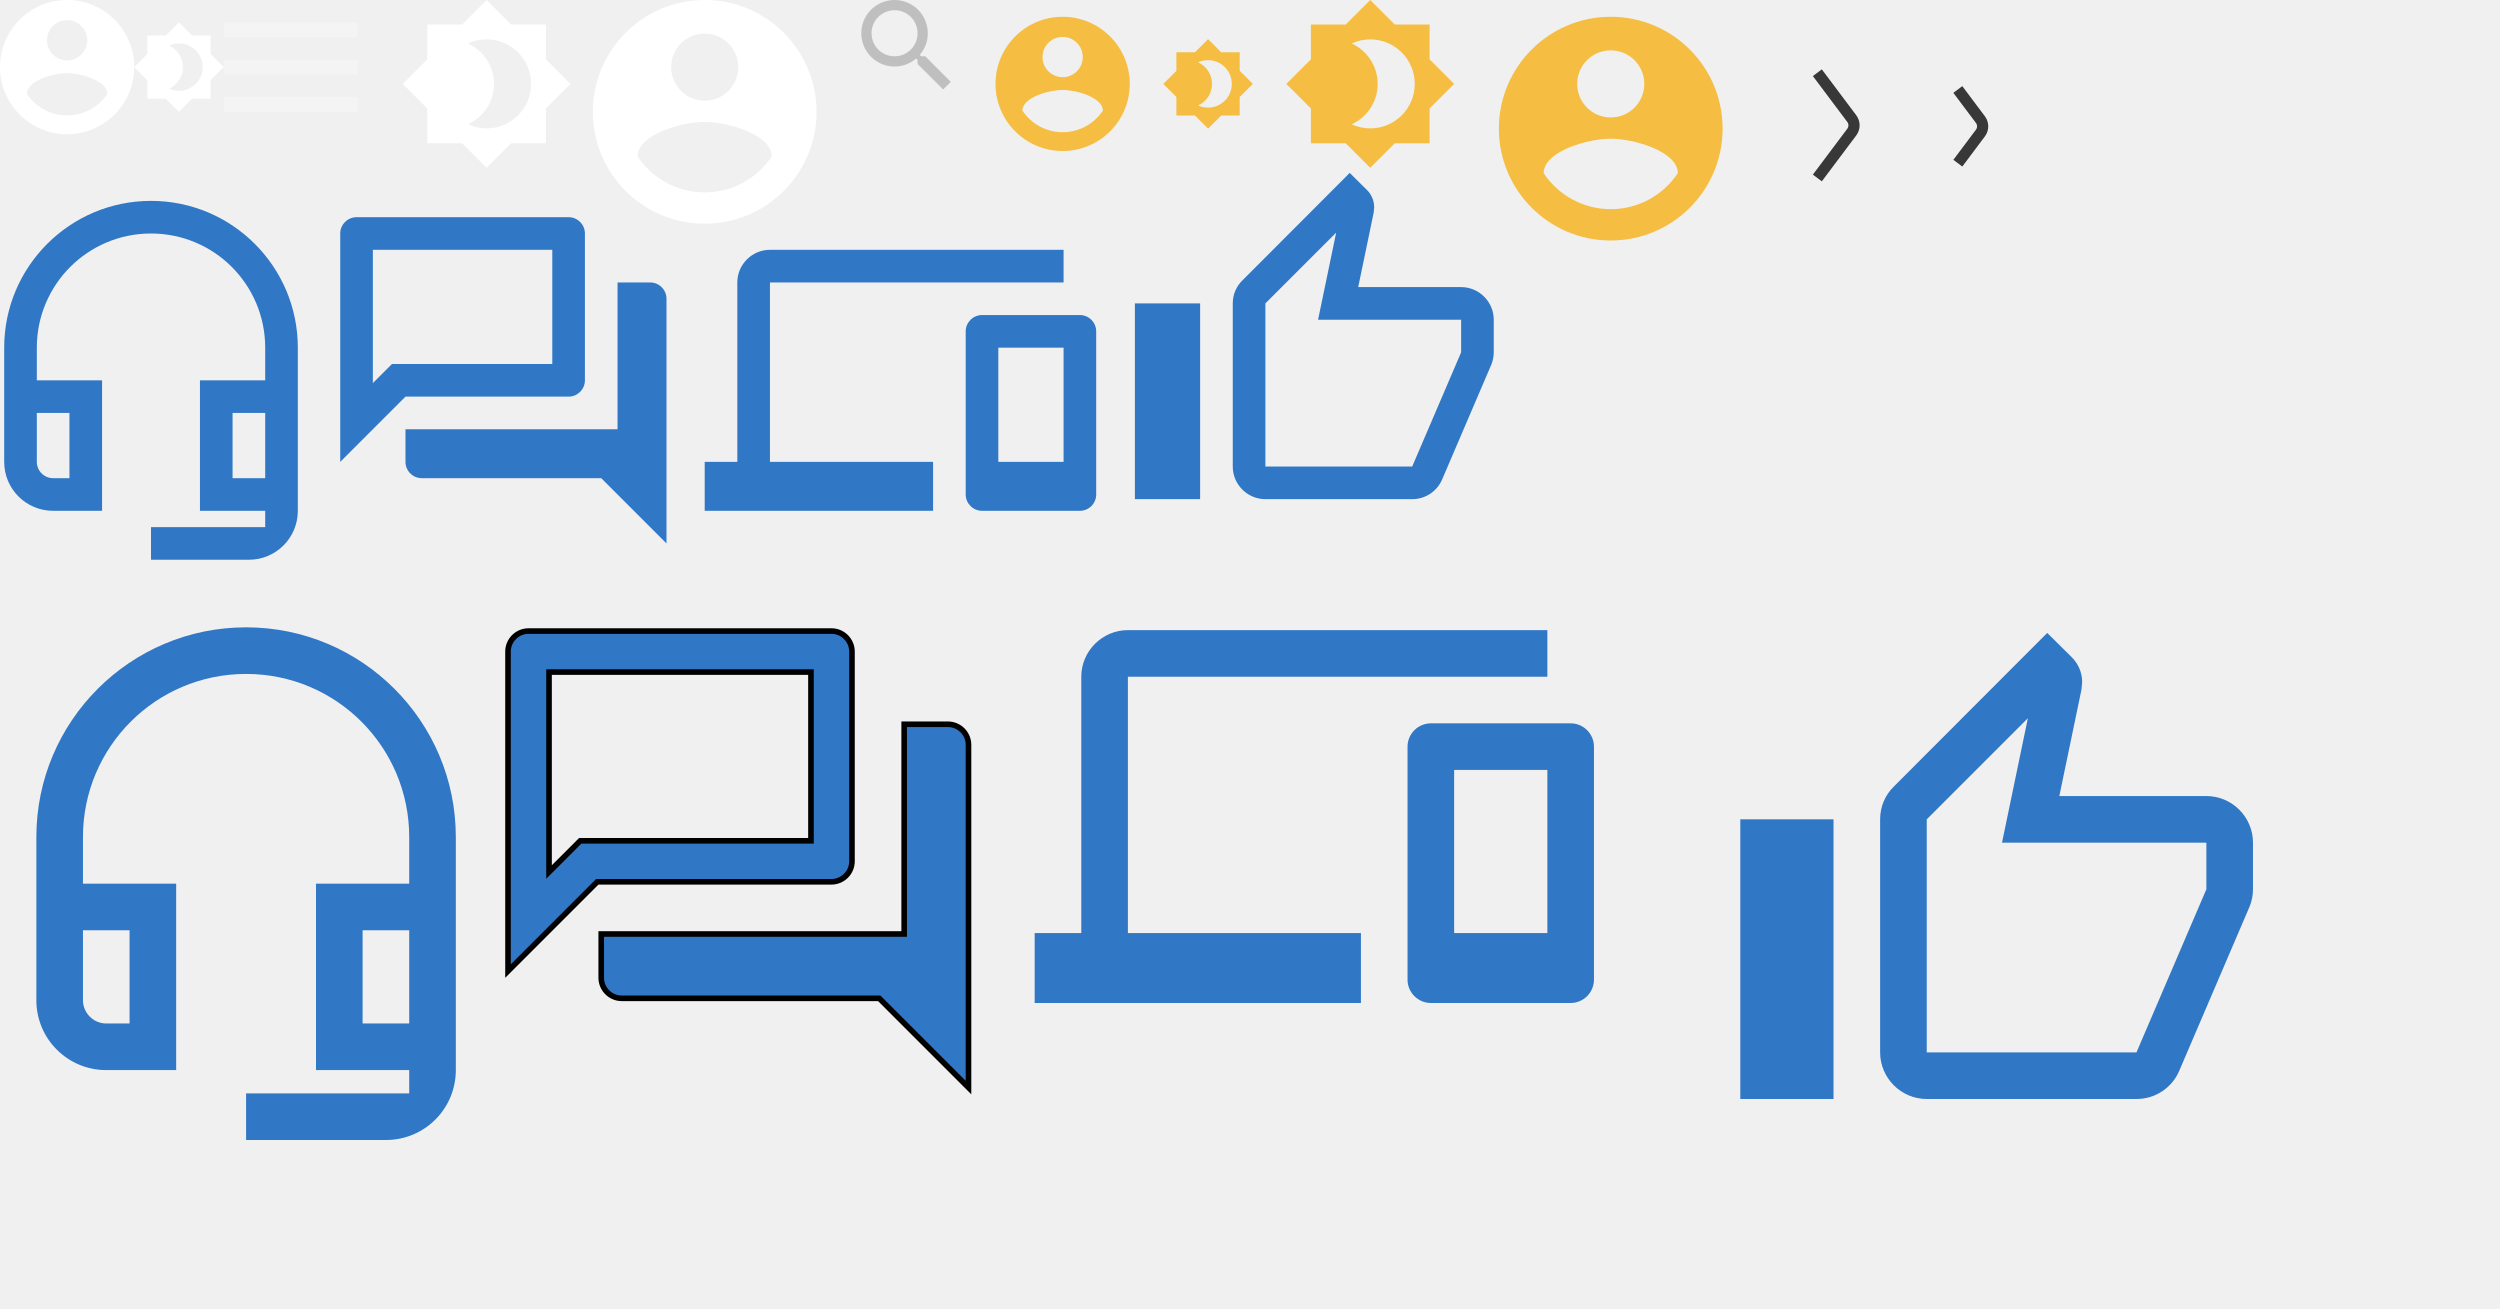
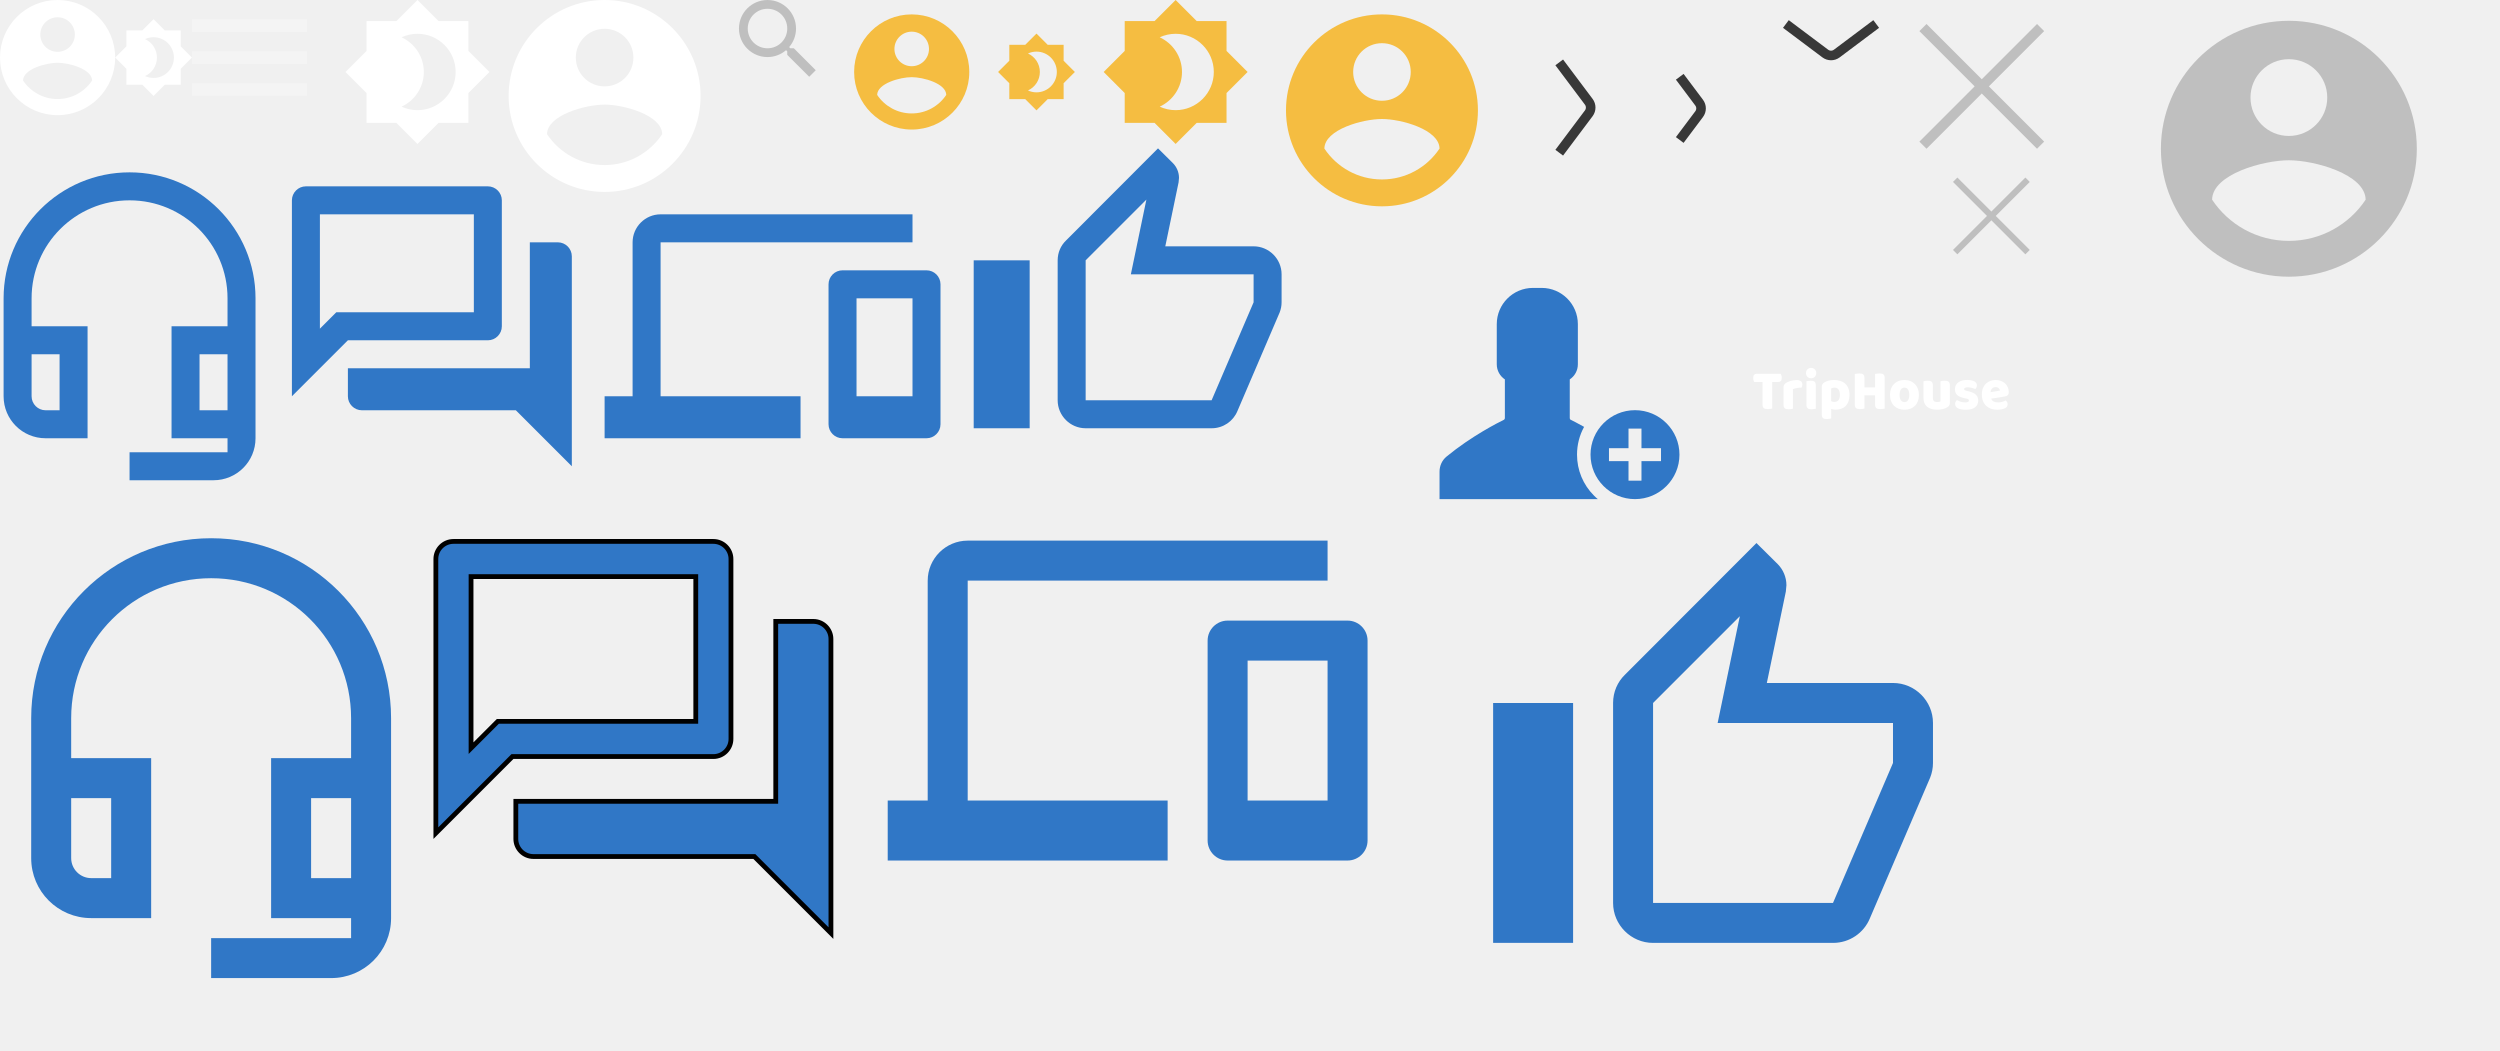
- <svg xmlns="http://www.w3.org/2000/svg" width="447" height="234" viewBox="0 0 447 234" fill="none">
+ <svg xmlns="http://www.w3.org/2000/svg" width="521" height="219" viewBox="0 0 521 219" fill="none">
  <path d="M12 0C5.376 0 0 5.376 0 12C0 18.624 5.376 24 12 24C18.624 24 24 18.624 24 12C24 5.376 18.624 0 12 0ZM12 3.6C13.992 3.6 15.6 5.208 15.6 7.2C15.6 9.192 13.992 10.8 12 10.8C10.008 10.8 8.4 9.192 8.4 7.2C8.4 5.208 10.008 3.6 12 3.6ZM12 20.64C9 20.64 6.348 19.104 4.8 16.776C4.836 14.388 9.6 13.08 12 13.08C14.388 13.08 19.164 14.388 19.2 16.776C17.652 19.104 15 20.64 12 20.64Z" fill="white" />
  <path opacity="0.24" d="M40 20H64V17.333H40V20ZM40 13.333H64V10.667H40V13.333ZM40 4V6.667H64V4H40Z" fill="white" />
  <path d="M47.417 73.833V85.5H41.583V73.833H47.417ZM12.417 73.833V85.5H9.5C7.896 85.5 6.583 84.188 6.583 82.583V73.833H12.417ZM27 35.917C12.504 35.917 0.75 47.671 0.75 62.167V82.583C0.75 87.425 4.658 91.333 9.5 91.333H18.25V68H6.583V62.167C6.583 50.879 15.713 41.75 27 41.75C38.288 41.75 47.417 50.879 47.417 62.167V68H35.75V91.333H47.417V94.25H27V100.083H44.5C49.342 100.083 53.25 96.175 53.25 91.333V62.167C53.25 47.671 41.496 35.917 27 35.917Z" fill="#3077C6" />
  <path d="M98.75 44.667V65.083H70.079L66.667 68.496V44.667H98.75ZM101.667 38.833H63.75C62.146 38.833 60.833 40.146 60.833 41.75V82.583L72.5 70.917H101.667C103.271 70.917 104.583 69.604 104.583 68V41.75C104.583 40.146 103.271 38.833 101.667 38.833ZM116.25 50.5H110.417V76.75H72.5V82.583C72.5 84.187 73.812 85.5 75.417 85.5H107.5L119.167 97.167V53.417C119.167 51.812 117.854 50.5 116.25 50.5Z" fill="#3077C6" />
  <path d="M137.667 50.5H190.167V44.667H137.667C134.458 44.667 131.833 47.292 131.833 50.5V82.583H126V91.333H166.833V82.583H137.667V50.5ZM193.083 56.333H175.583C173.979 56.333 172.667 57.646 172.667 59.25V88.417C172.667 90.021 173.979 91.333 175.583 91.333H193.083C194.688 91.333 196 90.021 196 88.417V59.25C196 57.646 194.688 56.333 193.083 56.333ZM190.167 82.583H178.5V62.167H190.167V82.583Z" fill="#3077C6" />
  <path d="M261.25 51.333H242.846L245.617 38.004L245.704 37.071C245.704 35.875 245.208 34.767 244.421 33.979L241.329 30.917L222.138 50.138C221.058 51.188 220.417 52.646 220.417 54.25V83.417C220.417 86.625 223.042 89.25 226.25 89.25H252.5C254.921 89.25 256.992 87.792 257.867 85.692L266.675 65.129C266.938 64.458 267.083 63.758 267.083 63V57.167C267.083 53.958 264.458 51.333 261.25 51.333ZM261.25 63L252.5 83.417H226.25V54.25L238.908 41.592L235.671 57.167H261.25V63ZM202.917 54.25H214.583V89.25H202.917V54.25Z" fill="#3077C6" />
  <path d="M97.61 10.61V4.39H91.39L87 0L82.61 4.39H76.39V10.61L72 15L76.39 19.39V25.61H82.61L87 30L91.39 25.61H97.61V19.39L102 15L97.61 10.61ZM87 22.958C85.82 22.958 84.692 22.692 83.684 22.228C86.416 20.968 88.326 18.21 88.326 15C88.326 11.79 86.416 9.032 83.684 7.772C84.692 7.308 85.82 7.042 87 7.042C91.39 7.042 94.958 10.61 94.958 15C94.958 19.39 91.39 22.958 87 22.958Z" fill="white" />
  <path d="M37.659 9.659V6.341H34.341L32 4L29.659 6.341H26.341V9.659L24 12L26.341 14.341V17.659H29.659L32 20L34.341 17.659H37.659V14.341L40 12L37.659 9.659ZM32 16.244C31.37 16.244 30.769 16.103 30.232 15.855C31.689 15.183 32.707 13.712 32.707 12C32.707 10.288 31.689 8.817 30.232 8.145C30.769 7.897 31.37 7.756 32 7.756C34.341 7.756 36.244 9.659 36.244 12C36.244 14.341 34.341 16.244 32 16.244Z" fill="white" />
  <path d="M126 0C114.96 0 106 8.96 106 20C106 31.04 114.96 40 126 40C137.04 40 146 31.04 146 20C146 8.96 137.04 0 126 0ZM126 6C129.32 6 132 8.68 132 12C132 15.32 129.32 18 126 18C122.68 18 120 15.32 120 12C120 8.68 122.68 6 126 6ZM126 34.4C121 34.4 116.58 31.84 114 27.96C114.06 23.98 122 21.8 126 21.8C129.98 21.8 137.94 23.98 138 27.96C135.42 31.84 131 34.4 126 34.4Z" fill="white" />
  <path d="M73.167 166.333V183H64.833V166.333H73.167ZM23.167 166.333V183H19C16.708 183 14.833 181.125 14.833 178.833V166.333H23.167ZM44 112.167C23.292 112.167 6.5 128.958 6.5 149.667V178.833C6.5 185.75 12.083 191.333 19 191.333H31.5V158H14.833V149.667C14.833 133.542 27.875 120.5 44 120.5C60.125 120.5 73.167 133.542 73.167 149.667V158H56.5V191.333H73.167V195.5H44V203.833H69C75.917 203.833 81.5 198.25 81.5 191.333V149.667C81.5 128.958 64.708 112.167 44 112.167Z" fill="#3077C6" />
  <path d="M145 120.667V120.167H144.5H98.667H98.167V120.667V154.708V155.916L99.02 155.062L103.749 150.333H144.5H145V149.833V120.667ZM107 157.667H106.793L106.646 157.813L90.833 173.626V116.5C90.833 114.485 92.484 112.833 94.5 112.833H148.667C150.682 112.833 152.333 114.485 152.333 116.5V154C152.333 156.016 150.682 157.667 148.667 157.667H107ZM161.167 167H161.667V166.5V129.5H169.5C171.516 129.5 173.167 131.151 173.167 133.167V194.46L157.354 178.646L157.207 178.5H157H111.167C109.151 178.5 107.5 176.849 107.5 174.833V167H161.167Z" fill="#3077C6" stroke="black" />
  <path d="M201.667 121H276.667V112.667H201.667C197.083 112.667 193.333 116.417 193.333 121V166.833H185V179.333H243.333V166.833H201.667V121ZM280.833 129.333H255.833C253.542 129.333 251.667 131.208 251.667 133.5V175.167C251.667 177.458 253.542 179.333 255.833 179.333H280.833C283.125 179.333 285 177.458 285 175.167V133.5C285 131.208 283.125 129.333 280.833 129.333ZM276.667 166.833H260V137.667H276.667V166.833Z" fill="#3077C6" />
  <path d="M394.5 142.333H368.208L372.167 123.292L372.292 121.958C372.292 120.25 371.583 118.667 370.458 117.542L366.042 113.167L338.625 140.625C337.083 142.125 336.167 144.208 336.167 146.5V188.167C336.167 192.75 339.917 196.5 344.5 196.5H382C385.458 196.5 388.417 194.417 389.667 191.417L402.25 162.042C402.625 161.083 402.833 160.083 402.833 159V150.667C402.833 146.083 399.083 142.333 394.5 142.333ZM394.5 159L382 188.167H344.5V146.5L362.583 128.417L357.958 150.667H394.5V159ZM311.167 146.5H327.833V196.5H311.167V146.5Z" fill="#3077C6" />
  <path d="M165.435 10.063H164.712L164.456 9.816C165.353 8.773 165.892 7.419 165.892 5.946C165.892 2.662 163.23 0 159.946 0C156.662 0 154 2.662 154 5.946C154 9.23 156.662 11.893 159.946 11.893C161.419 11.893 162.773 11.353 163.816 10.456L164.063 10.712V11.435L168.637 16L170 14.637L165.435 10.063ZM159.946 10.063C157.668 10.063 155.83 8.224 155.83 5.946C155.83 3.668 157.668 1.83 159.946 1.83C162.224 1.83 164.063 3.668 164.063 5.946C164.063 8.224 162.224 10.063 159.946 10.063Z" fill="#BFBFBF" />
  <path d="M190 3C183.376 3 178 8.376 178 15C178 21.624 183.376 27 190 27C196.624 27 202 21.624 202 15C202 8.376 196.624 3 190 3ZM190 6.6C191.992 6.6 193.6 8.208 193.6 10.2C193.6 12.192 191.992 13.8 190 13.8C188.008 13.8 186.4 12.192 186.4 10.2C186.4 8.208 188.008 6.6 190 6.6ZM190 23.64C187 23.64 184.348 22.104 182.8 19.776C182.836 17.388 187.6 16.08 190 16.08C192.388 16.08 197.164 17.388 197.2 19.776C195.652 22.104 193 23.64 190 23.64Z" fill="#F5BD41" />
  <path d="M221.659 12.659V9.341H218.341L216 7L213.659 9.341H210.341V12.659L208 15L210.341 17.341V20.659H213.659L216 23L218.341 20.659H221.659V17.341L224 15L221.659 12.659ZM216 19.244C215.37 19.244 214.769 19.103 214.232 18.855C215.689 18.183 216.707 16.712 216.707 15C216.707 13.288 215.689 11.817 214.232 11.145C214.769 10.897 215.37 10.756 216 10.756C218.341 10.756 220.244 12.659 220.244 15C220.244 17.341 218.341 19.244 216 19.244Z" fill="#F5BD41" />
  <path d="M255.61 10.61V4.39H249.39L245 0L240.61 4.39H234.39V10.61L230 15L234.39 19.39V25.61H240.61L245 30L249.39 25.61H255.61V19.39L260 15L255.61 10.61ZM245 22.958C243.82 22.958 242.692 22.692 241.684 22.228C244.416 20.968 246.326 18.21 246.326 15C246.326 11.79 244.416 9.032 241.684 7.772C242.692 7.308 243.82 7.042 245 7.042C249.39 7.042 252.958 10.61 252.958 15C252.958 19.39 249.39 22.958 245 22.958Z" fill="#F5BD41" />
  <path d="M288 3C276.96 3 268 11.96 268 23C268 34.04 276.96 43 288 43C299.04 43 308 34.04 308 23C308 11.96 299.04 3 288 3ZM288 9C291.32 9 294 11.68 294 15C294 18.32 291.32 21 288 21C284.68 21 282 18.32 282 15C282 11.68 284.68 9 288 9ZM288 37.4C283 37.4 278.58 34.84 276 30.96C276.06 26.98 284 24.8 288 24.8C291.98 24.8 299.94 26.98 300 30.96C297.42 34.84 293 37.4 288 37.4Z" fill="#F5BD41" />
  <path d="M324.941 31.823L331.1 23.612C331.633 22.901 331.633 21.923 331.1 21.212L324.941 13" stroke="#383838" stroke-width="2" />
  <path d="M350.059 29.177L354.1 23.788C354.633 23.077 354.633 22.099 354.1 21.388L350.059 16" stroke="#383838" stroke-width="2" />
+   <path d="M372.176 5L380.388 11.159C381.099 11.692 382.077 11.692 382.788 11.159L391 5" stroke="#383838" stroke-width="2" />
+   <path d="M426 6.486L424.514 5L413 16.514L401.486 5L400 6.486L411.514 18L400 29.514L401.486 31L413 19.486L424.514 31L426 29.514L414.486 18L426 6.486Z" fill="#BFBFBF" />
+   <path d="M328.652 94.748C328.652 92.692 329.163 90.718 330.125 88.959C328.764 88.192 327.762 87.69 327.343 87.486C327.21 87.424 327.138 87.291 327.138 87.148V79.067C328.151 78.392 328.826 77.236 328.826 75.927V67.549C328.826 63.386 325.45 60 321.277 60H320.376H319.476C315.313 60 311.927 63.376 311.927 67.549V75.927C311.927 77.236 312.602 78.392 313.615 79.067V87.148C313.615 87.291 313.533 87.424 313.41 87.486C312.255 88.048 306.659 90.871 301.473 95.137C300.532 95.904 300 97.06 300 98.277V104.016H320.366H332.979C332.702 103.791 332.447 103.545 332.191 103.29C329.91 101.009 328.652 97.971 328.652 94.748Z" fill="#3077C6" />
+   <path d="M340.732 85.481C335.618 85.481 331.465 89.634 331.465 94.748C331.465 99.863 335.618 104.016 340.732 104.016C345.847 104.016 350 99.863 350 94.748C350 89.634 345.857 85.481 340.732 85.481ZM346.154 96.099H342.083V100.17H339.382V96.099H335.311V93.398H339.382V89.327H342.083V93.398H346.154V96.099Z" fill="#3077C6" />
+   <path d="M423 37.914L422.086 37L415 44.086L407.914 37L407 37.914L414.086 45L407 52.086L407.914 53L415 45.914L422.086 53L423 52.086L415.914 45L423 37.914Z" fill="#BFBFBF" />
+   <path d="M365.586 79.609C365.532 79.522 365.482 79.402 365.436 79.25C365.39 79.098 365.367 78.938 365.367 78.771C365.367 78.459 365.432 78.235 365.563 78.1C365.701 77.964 365.877 77.896 366.092 77.896H371.106C371.159 77.984 371.209 78.103 371.255 78.255C371.301 78.407 371.324 78.567 371.324 78.735C371.324 79.046 371.255 79.27 371.117 79.406C370.987 79.541 370.814 79.609 370.6 79.609H369.323V85.146C369.239 85.17 369.105 85.194 368.921 85.218C368.744 85.242 368.568 85.254 368.392 85.254C368.215 85.254 368.058 85.237 367.92 85.206C367.79 85.182 367.679 85.134 367.587 85.062C367.495 84.99 367.426 84.89 367.38 84.762C367.334 84.634 367.311 84.467 367.311 84.259V79.609H365.586Z" fill="white" />
+   <path d="M373.643 85.182C373.566 85.206 373.443 85.23 373.275 85.254C373.114 85.278 372.945 85.289 372.769 85.289C372.6 85.289 372.447 85.278 372.309 85.254C372.179 85.23 372.067 85.182 371.975 85.11C371.883 85.038 371.811 84.942 371.757 84.822C371.711 84.694 371.688 84.531 371.688 84.331V80.736C371.688 80.552 371.719 80.396 371.78 80.269C371.849 80.133 371.945 80.013 372.067 79.909C372.19 79.805 372.34 79.713 372.516 79.633C372.7 79.546 372.895 79.47 373.102 79.406C373.309 79.342 373.524 79.294 373.746 79.262C373.969 79.222 374.191 79.202 374.413 79.202C374.781 79.202 375.073 79.278 375.287 79.43C375.502 79.573 375.609 79.813 375.609 80.149C375.609 80.26 375.594 80.372 375.563 80.484C375.533 80.588 375.494 80.684 375.448 80.772C375.287 80.772 375.122 80.78 374.954 80.796C374.785 80.812 374.62 80.836 374.459 80.868C374.298 80.9 374.145 80.936 373.999 80.975C373.861 81.007 373.742 81.047 373.643 81.095V85.182Z" fill="white" />
+   <path d="M376.37 77.752C376.37 77.448 376.466 77.193 376.657 76.985C376.857 76.777 377.117 76.674 377.439 76.674C377.761 76.674 378.018 76.777 378.21 76.985C378.409 77.193 378.509 77.448 378.509 77.752C378.509 78.056 378.409 78.311 378.21 78.519C378.018 78.727 377.761 78.831 377.439 78.831C377.117 78.831 376.857 78.727 376.657 78.519C376.466 78.311 376.37 78.056 376.37 77.752ZM378.417 85.182C378.332 85.198 378.206 85.218 378.037 85.242C377.876 85.273 377.711 85.289 377.543 85.289C377.374 85.289 377.221 85.278 377.083 85.254C376.952 85.23 376.841 85.182 376.749 85.11C376.657 85.038 376.584 84.942 376.531 84.822C376.485 84.694 376.462 84.531 376.462 84.331V79.454C376.546 79.438 376.669 79.418 376.83 79.394C376.998 79.362 377.167 79.346 377.336 79.346C377.504 79.346 377.654 79.358 377.784 79.382C377.922 79.406 378.037 79.454 378.129 79.525C378.221 79.597 378.29 79.697 378.336 79.825C378.39 79.945 378.417 80.105 378.417 80.304V85.182Z" fill="white" />
+   <path d="M382.226 79.19C382.686 79.19 383.111 79.254 383.502 79.382C383.901 79.502 384.242 79.689 384.526 79.945C384.809 80.201 385.032 80.524 385.193 80.916C385.354 81.299 385.434 81.758 385.434 82.294C385.434 82.805 385.365 83.252 385.227 83.636C385.089 84.019 384.894 84.343 384.641 84.606C384.388 84.862 384.081 85.054 383.721 85.182C383.368 85.309 382.973 85.373 382.536 85.373C382.207 85.373 381.9 85.321 381.616 85.218V87.207C381.54 87.231 381.417 87.255 381.248 87.279C381.08 87.311 380.907 87.327 380.731 87.327C380.562 87.327 380.409 87.315 380.271 87.291C380.141 87.267 380.029 87.219 379.937 87.147C379.845 87.075 379.776 86.975 379.73 86.847C379.684 86.727 379.661 86.568 379.661 86.368V80.616C379.661 80.4 379.704 80.225 379.788 80.089C379.88 79.953 380.003 79.829 380.156 79.717C380.394 79.558 380.689 79.43 381.041 79.334C381.394 79.238 381.789 79.19 382.226 79.19ZM382.249 83.768C383.038 83.768 383.433 83.276 383.433 82.294C383.433 81.782 383.334 81.403 383.134 81.155C382.943 80.908 382.663 80.784 382.295 80.784C382.149 80.784 382.019 80.804 381.904 80.844C381.789 80.876 381.689 80.916 381.605 80.963V83.6C381.697 83.648 381.796 83.688 381.904 83.72C382.011 83.752 382.126 83.768 382.249 83.768Z" fill="white" />
+   <path d="M392.771 85.146C392.686 85.17 392.552 85.194 392.368 85.218C392.192 85.242 392.015 85.254 391.839 85.254C391.663 85.254 391.506 85.237 391.368 85.206C391.237 85.182 391.126 85.134 391.034 85.062C390.942 84.99 390.873 84.89 390.827 84.762C390.781 84.634 390.758 84.467 390.758 84.259V82.389H388.55V85.146C388.466 85.17 388.332 85.194 388.148 85.218C387.971 85.242 387.795 85.254 387.619 85.254C387.442 85.254 387.285 85.237 387.147 85.206C387.017 85.182 386.906 85.134 386.814 85.062C386.722 84.99 386.653 84.89 386.607 84.762C386.561 84.634 386.538 84.467 386.538 84.259V77.932C386.622 77.916 386.756 77.896 386.94 77.872C387.124 77.84 387.301 77.824 387.469 77.824C387.646 77.824 387.799 77.84 387.929 77.872C388.067 77.896 388.182 77.944 388.274 78.016C388.366 78.088 388.435 78.187 388.481 78.315C388.527 78.443 388.55 78.611 388.55 78.819V80.736H390.758V77.932C390.842 77.916 390.977 77.896 391.161 77.872C391.345 77.84 391.521 77.824 391.69 77.824C391.866 77.824 392.019 77.84 392.15 77.872C392.288 77.896 392.403 77.944 392.495 78.016C392.587 78.088 392.656 78.187 392.702 78.315C392.748 78.443 392.771 78.611 392.771 78.819V85.146Z" fill="white" />
+   <path d="M399.899 82.282C399.899 82.777 399.826 83.22 399.681 83.612C399.535 83.995 399.328 84.319 399.06 84.582C398.799 84.846 398.485 85.046 398.117 85.182C397.749 85.317 397.338 85.385 396.886 85.385C396.434 85.385 396.024 85.313 395.656 85.17C395.288 85.026 394.969 84.822 394.701 84.558C394.44 84.287 394.237 83.959 394.092 83.576C393.946 83.192 393.873 82.761 393.873 82.282C393.873 81.81 393.946 81.383 394.092 80.999C394.237 80.616 394.44 80.293 394.701 80.029C394.969 79.757 395.288 79.549 395.656 79.406C396.024 79.262 396.434 79.19 396.886 79.19C397.338 79.19 397.749 79.266 398.117 79.418C398.485 79.561 398.799 79.769 399.06 80.041C399.328 80.304 399.535 80.628 399.681 81.011C399.826 81.395 399.899 81.818 399.899 82.282ZM395.874 82.282C395.874 82.769 395.962 83.144 396.139 83.408C396.323 83.664 396.576 83.791 396.898 83.791C397.22 83.791 397.465 83.66 397.634 83.396C397.81 83.132 397.898 82.761 397.898 82.282C397.898 81.802 397.81 81.435 397.634 81.179C397.457 80.916 397.208 80.784 396.886 80.784C396.564 80.784 396.315 80.916 396.139 81.179C395.962 81.435 395.874 81.802 395.874 82.282Z" fill="white" />
+   <path d="M400.853 79.454C400.929 79.43 401.048 79.406 401.209 79.382C401.378 79.358 401.55 79.346 401.727 79.346C401.895 79.346 402.045 79.358 402.175 79.382C402.313 79.406 402.428 79.454 402.52 79.525C402.612 79.597 402.681 79.697 402.727 79.825C402.781 79.945 402.808 80.105 402.808 80.304V82.881C402.808 83.208 402.884 83.444 403.038 83.588C403.191 83.724 403.413 83.791 403.705 83.791C403.881 83.791 404.023 83.776 404.13 83.744C404.245 83.712 404.333 83.68 404.395 83.648V79.454C404.471 79.43 404.59 79.406 404.751 79.382C404.92 79.358 405.092 79.346 405.269 79.346C405.437 79.346 405.587 79.358 405.717 79.382C405.855 79.406 405.97 79.454 406.062 79.525C406.154 79.597 406.223 79.697 406.269 79.825C406.323 79.945 406.35 80.105 406.35 80.304V83.947C406.35 84.347 406.189 84.646 405.867 84.846C405.598 85.022 405.276 85.154 404.901 85.242C404.533 85.337 404.13 85.385 403.693 85.385C403.279 85.385 402.896 85.337 402.543 85.242C402.198 85.146 401.899 84.998 401.646 84.798C401.393 84.598 401.198 84.343 401.06 84.031C400.922 83.712 400.853 83.328 400.853 82.881V79.454Z" fill="white" />
+   <path d="M412.261 83.456C412.261 84.063 412.042 84.538 411.605 84.882C411.168 85.225 410.525 85.397 409.674 85.397C409.352 85.397 409.053 85.373 408.777 85.325C408.501 85.278 408.263 85.206 408.064 85.11C407.872 85.006 407.719 84.878 407.604 84.726C407.496 84.574 407.443 84.395 407.443 84.187C407.443 83.995 407.481 83.835 407.558 83.708C407.634 83.572 407.726 83.46 407.834 83.372C408.056 83.5 408.309 83.616 408.593 83.72C408.884 83.816 409.217 83.863 409.593 83.863C409.831 83.863 410.011 83.828 410.134 83.756C410.264 83.684 410.329 83.588 410.329 83.468C410.329 83.356 410.283 83.268 410.191 83.204C410.099 83.14 409.946 83.088 409.731 83.049L409.386 82.977C408.719 82.841 408.221 82.629 407.891 82.342C407.569 82.046 407.408 81.627 407.408 81.083C407.408 80.788 407.469 80.52 407.592 80.281C407.715 80.041 407.887 79.841 408.11 79.681C408.332 79.522 408.596 79.398 408.903 79.31C409.217 79.222 409.562 79.178 409.938 79.178C410.222 79.178 410.486 79.202 410.732 79.25C410.985 79.29 411.203 79.354 411.387 79.442C411.571 79.529 411.717 79.645 411.824 79.789C411.931 79.925 411.985 80.089 411.985 80.281C411.985 80.464 411.95 80.624 411.881 80.76C411.82 80.888 411.74 80.996 411.64 81.083C411.579 81.043 411.487 81.003 411.364 80.963C411.241 80.916 411.107 80.876 410.962 80.844C410.816 80.804 410.666 80.772 410.513 80.748C410.367 80.724 410.233 80.712 410.111 80.712C409.858 80.712 409.662 80.744 409.524 80.808C409.386 80.864 409.317 80.956 409.317 81.083C409.317 81.171 409.355 81.243 409.432 81.299C409.509 81.355 409.654 81.407 409.869 81.455L410.226 81.539C410.962 81.714 411.483 81.958 411.789 82.27C412.104 82.573 412.261 82.969 412.261 83.456Z" fill="white" />
+   <path d="M416.218 85.385C415.765 85.385 415.344 85.321 414.953 85.194C414.569 85.058 414.232 84.858 413.941 84.594C413.657 84.331 413.431 83.999 413.262 83.6C413.101 83.2 413.021 82.733 413.021 82.198C413.021 81.671 413.101 81.219 413.262 80.844C413.431 80.46 413.649 80.149 413.918 79.909C414.186 79.661 414.493 79.482 414.838 79.37C415.183 79.25 415.535 79.19 415.896 79.19C416.302 79.19 416.67 79.254 417 79.382C417.337 79.51 417.624 79.685 417.862 79.909C418.107 80.133 418.295 80.4 418.426 80.712C418.564 81.023 418.633 81.363 418.633 81.73C418.633 82.002 418.56 82.21 418.414 82.354C418.268 82.497 418.065 82.589 417.805 82.629L414.964 83.073C415.048 83.336 415.221 83.536 415.482 83.672C415.742 83.799 416.041 83.863 416.379 83.863C416.693 83.863 416.988 83.823 417.264 83.744C417.548 83.656 417.778 83.556 417.954 83.444C418.077 83.524 418.18 83.636 418.265 83.78C418.349 83.923 418.391 84.075 418.391 84.235C418.391 84.594 418.23 84.862 417.908 85.038C417.663 85.174 417.387 85.266 417.08 85.313C416.773 85.361 416.486 85.385 416.218 85.385ZM415.896 80.676C415.712 80.676 415.551 80.708 415.413 80.772C415.282 80.836 415.175 80.92 415.091 81.023C415.006 81.119 414.941 81.231 414.895 81.359C414.857 81.479 414.834 81.603 414.826 81.73L416.793 81.395C416.77 81.235 416.685 81.075 416.54 80.916C416.394 80.756 416.179 80.676 415.896 80.676Z" fill="white" />
+   <path d="M477 4.333C462.28 4.333 450.333 16.28 450.333 31C450.333 45.72 462.28 57.667 477 57.667C491.72 57.667 503.667 45.72 503.667 31C503.667 16.28 491.72 4.333 477 4.333ZM477 12.333C481.427 12.333 485 15.907 485 20.333C485 24.76 481.427 28.333 477 28.333C472.573 28.333 469 24.76 469 20.333C469 15.907 472.573 12.333 477 12.333ZM477 50.2C470.333 50.2 464.44 46.787 461 41.613C461.08 36.307 471.667 33.4 477 33.4C482.307 33.4 492.92 36.307 493 41.613C489.56 46.787 483.667 50.2 477 50.2Z" fill="#BFBFBF" />
</svg>
